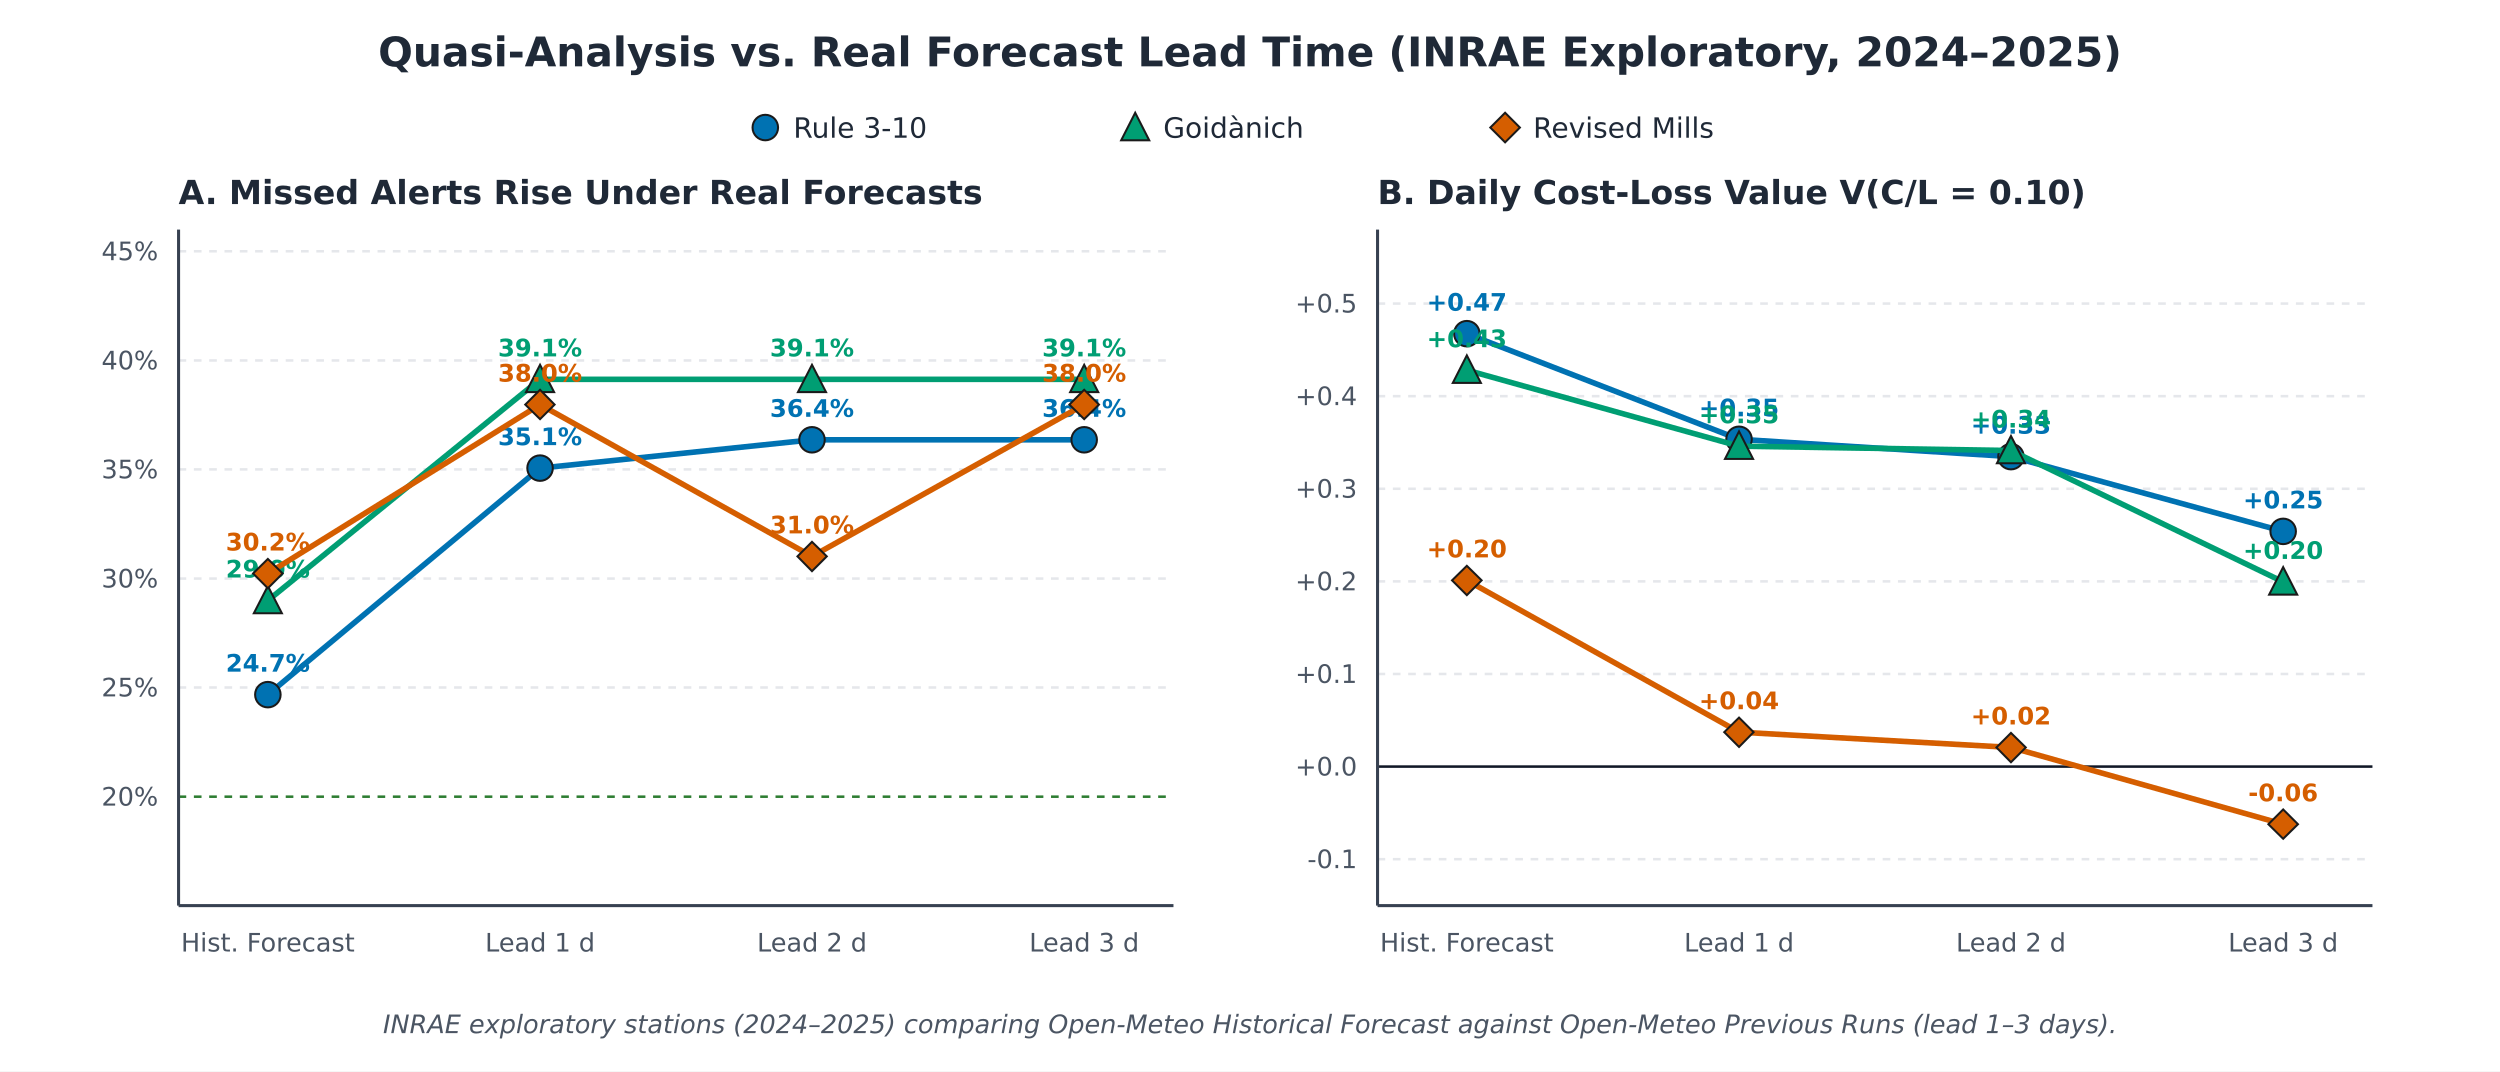
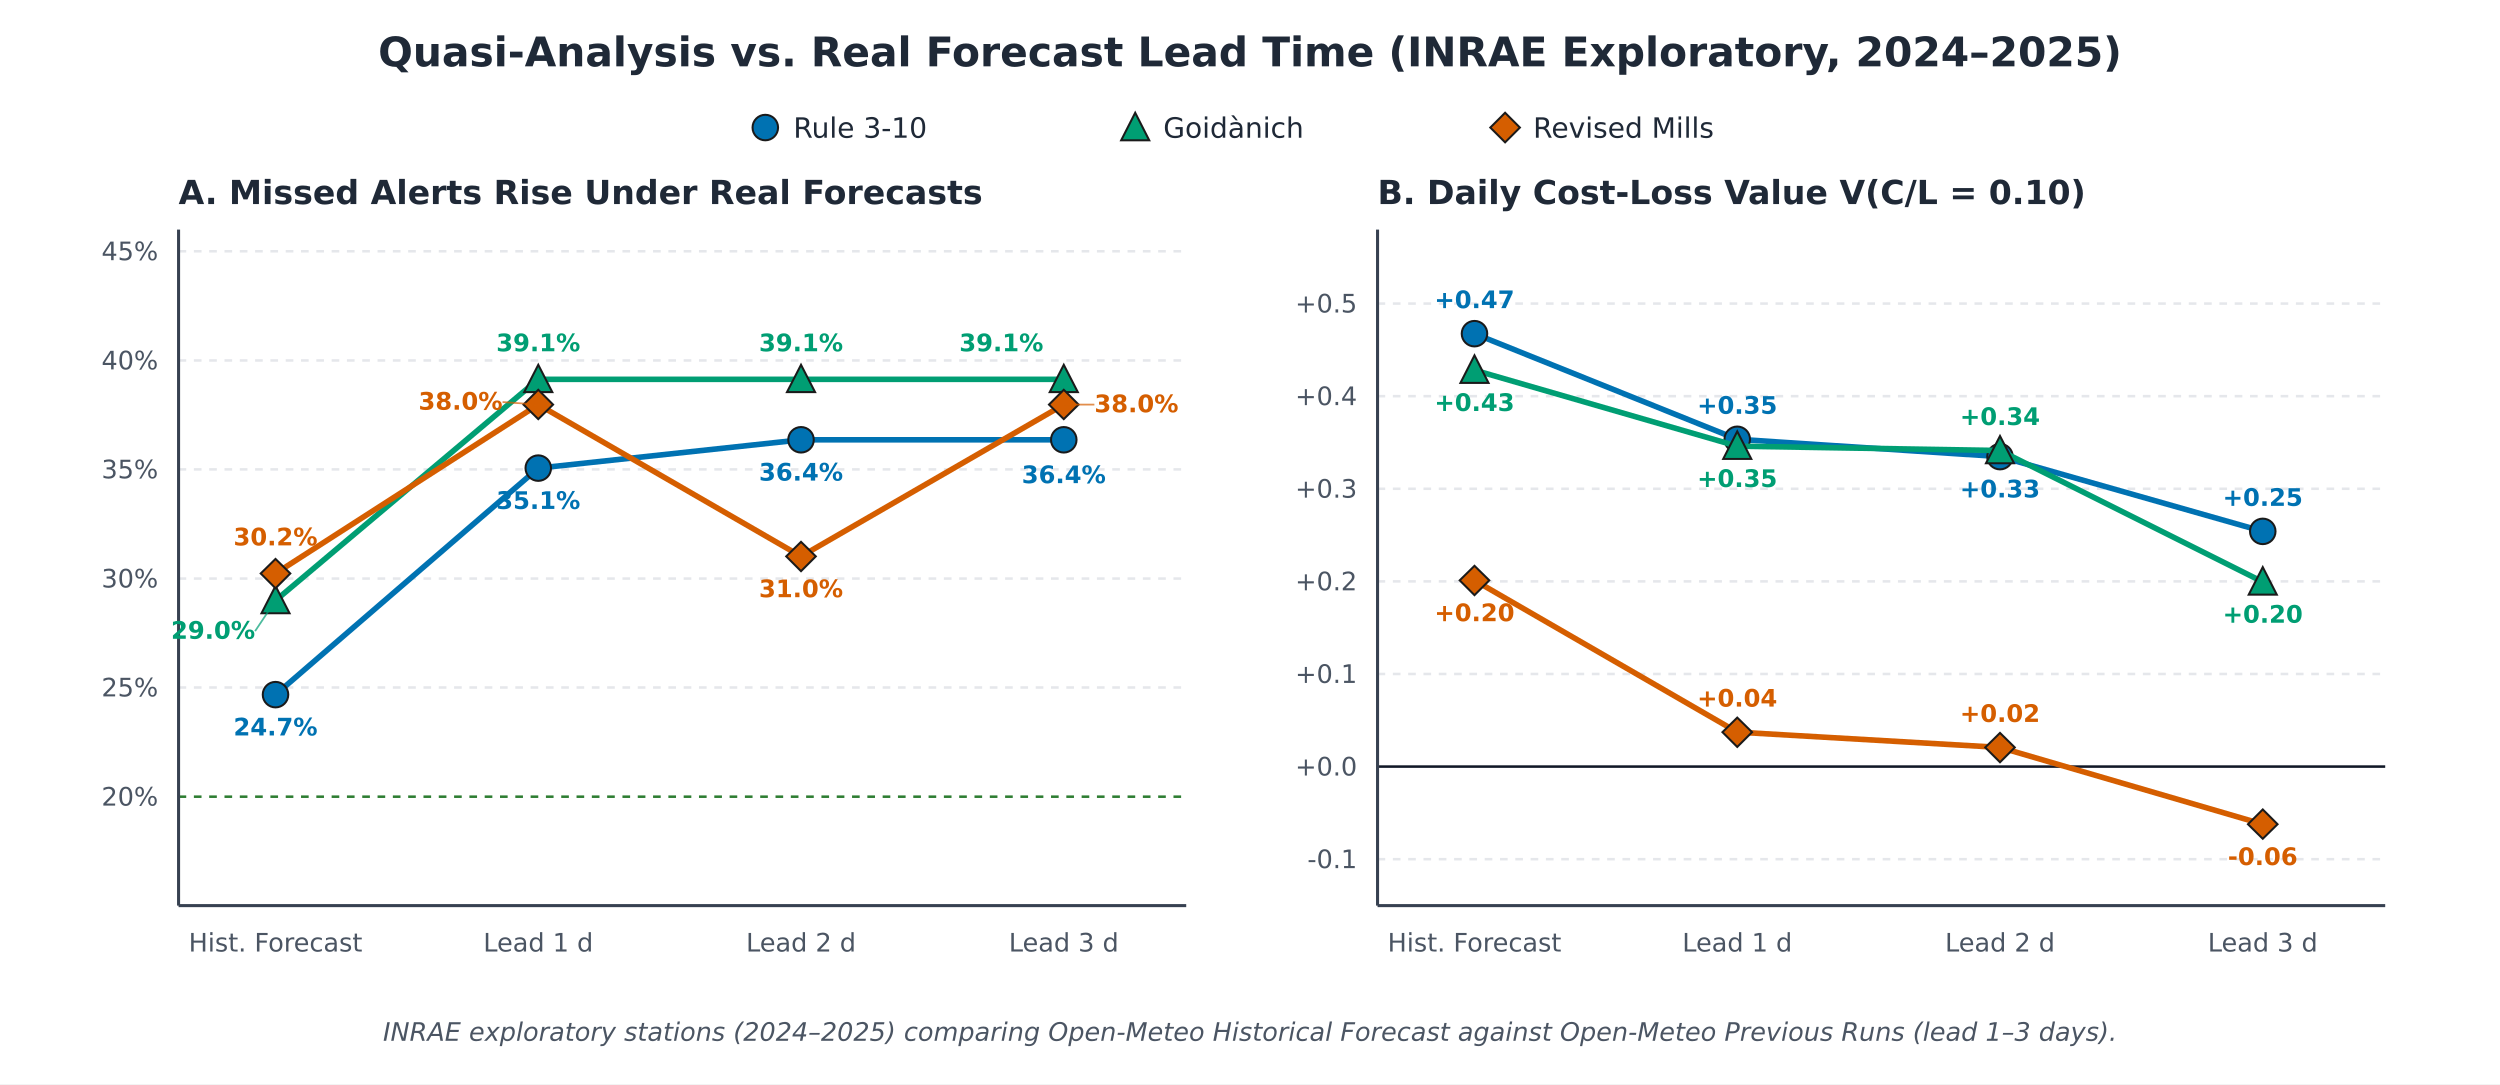
- <svg xmlns="http://www.w3.org/2000/svg" viewBox="0 0 980 420" width="980" height="420">
+ <svg xmlns="http://www.w3.org/2000/svg" viewBox="0 0 980 425" width="980" height="425">
  <style>
  text { font-family: "DejaVu Sans", "Segoe UI", Arial, sans-serif; fill: #1f2937; }
  .title { font-size: 16px; font-weight: 700; }
  .panel-title { font-size: 13px; font-weight: 700; }
  .axis-label { font-size: 11px; fill: #374151; }
  .tick { font-size: 10px; fill: #4b5563; }
  .ann { font-size: 9.5px; font-weight: 600; }
  .note { font-size: 10px; fill: #4b5563; font-style: italic; }
  .legend { font-size: 11px; }
</style>
-   <rect x="0" y="0" width="980" height="420" fill="#ffffff" />
+   <rect x="0" y="0" width="980" height="425" fill="#ffffff" />
  <text x="490.0" y="26" text-anchor="middle" class="title">Quasi-Analysis vs. Real Forecast Lead Time (INRAE Exploratory, 2024–2025)</text>
  <circle cx="300.0" cy="50.0" r="5.0" fill="#0072B2" stroke="#1a1a1a" stroke-width="0.8" />
  <text x="311" y="54" class="legend">Rule 3-10</text>
  <polygon points="445.0,44.2 439.5,55.0 450.5,55.0" fill="#009E73" stroke="#1a1a1a" stroke-width="0.8" />
  <text x="456" y="54" class="legend">Goidànich</text>
  <polygon points="590.0,44.2 595.8,50.0 590.0,55.8 584.2,50.0" fill="#D55E00" stroke="#1a1a1a" stroke-width="0.8" />
  <text x="601" y="54" class="legend">Revised Mills</text>
  <text x="70" y="80" class="panel-title">A. Missed Alerts Rise Under Real Forecasts</text>
-   <line x1="70" y1="312.3" x2="460" y2="312.3" stroke="#2e7d32" stroke-dasharray="3,3" />
+   <line x1="70" y1="312.3" x2="465" y2="312.3" stroke="#2e7d32" stroke-dasharray="3,3" />
  <text x="62" y="315.8" text-anchor="end" class="tick">20%</text>
-   <line x1="70" y1="269.5" x2="460" y2="269.5" stroke="#e5e7eb" stroke-dasharray="3,3" />
+   <line x1="70" y1="269.5" x2="465" y2="269.5" stroke="#e5e7eb" stroke-dasharray="3,3" />
  <text x="62" y="273.0" text-anchor="end" class="tick">25%</text>
-   <line x1="70" y1="226.8" x2="460" y2="226.8" stroke="#e5e7eb" stroke-dasharray="3,3" />
+   <line x1="70" y1="226.8" x2="465" y2="226.8" stroke="#e5e7eb" stroke-dasharray="3,3" />
  <text x="62" y="230.3" text-anchor="end" class="tick">30%</text>
-   <line x1="70" y1="184.0" x2="460" y2="184.0" stroke="#e5e7eb" stroke-dasharray="3,3" />
+   <line x1="70" y1="184.0" x2="465" y2="184.0" stroke="#e5e7eb" stroke-dasharray="3,3" />
  <text x="62" y="187.5" text-anchor="end" class="tick">35%</text>
-   <line x1="70" y1="141.3" x2="460" y2="141.3" stroke="#e5e7eb" stroke-dasharray="3,3" />
+   <line x1="70" y1="141.3" x2="465" y2="141.3" stroke="#e5e7eb" stroke-dasharray="3,3" />
  <text x="62" y="144.8" text-anchor="end" class="tick">40%</text>
-   <line x1="70" y1="98.5" x2="460" y2="98.5" stroke="#e5e7eb" stroke-dasharray="3,3" />
+   <line x1="70" y1="98.5" x2="465" y2="98.5" stroke="#e5e7eb" stroke-dasharray="3,3" />
  <text x="62" y="102.0" text-anchor="end" class="tick">45%</text>
  <line x1="70" y1="90" x2="70" y2="355" stroke="#374151" stroke-width="1.2" />
-   <line x1="70" y1="355" x2="460" y2="355" stroke="#374151" stroke-width="1.2" />
-   <text x="105.0" y="373" text-anchor="middle" class="tick">Hist. Forecast</text>
-   <text x="211.7" y="373" text-anchor="middle" class="tick">Lead 1 d</text>
-   <text x="318.3" y="373" text-anchor="middle" class="tick">Lead 2 d</text>
-   <text x="425.0" y="373" text-anchor="middle" class="tick">Lead 3 d</text>
-   <polyline points="105.0,272.3 211.7,183.5 318.3,172.4 425.0,172.4" fill="none" stroke="#0072B2" stroke-width="2.2" />
-   <circle cx="105.0" cy="272.3" r="5.0" fill="#0072B2" stroke="#1a1a1a" stroke-width="0.8" />
-   <text x="105.0" y="263.3" text-anchor="middle" class="ann" style="fill:#0072B2;">24.7%</text>
-   <circle cx="211.7" cy="183.5" r="5.0" fill="#0072B2" stroke="#1a1a1a" stroke-width="0.8" />
-   <text x="211.7" y="174.5" text-anchor="middle" class="ann" style="fill:#0072B2;">35.1%</text>
-   <circle cx="318.3" cy="172.4" r="5.0" fill="#0072B2" stroke="#1a1a1a" stroke-width="0.8" />
-   <text x="318.3" y="163.4" text-anchor="middle" class="ann" style="fill:#0072B2;">36.4%</text>
-   <circle cx="425.0" cy="172.4" r="5.0" fill="#0072B2" stroke="#1a1a1a" stroke-width="0.8" />
-   <text x="425.0" y="163.4" text-anchor="middle" class="ann" style="fill:#0072B2;">36.4%</text>
-   <polyline points="105.0,235.4 211.7,148.7 318.3,148.7 425.0,148.7" fill="none" stroke="#009E73" stroke-width="2.2" />
-   <polygon points="105.0,229.7 99.5,240.4 110.5,240.4" fill="#009E73" stroke="#1a1a1a" stroke-width="0.8" />
-   <text x="105.0" y="226.4" text-anchor="middle" class="ann" style="fill:#009E73;">29.0%</text>
-   <polygon points="211.7,143.0 206.2,153.7 217.2,153.7" fill="#009E73" stroke="#1a1a1a" stroke-width="0.8" />
-   <text x="211.7" y="139.7" text-anchor="middle" class="ann" style="fill:#009E73;">39.1%</text>
-   <polygon points="318.3,143.0 312.8,153.7 323.8,153.7" fill="#009E73" stroke="#1a1a1a" stroke-width="0.8" />
-   <text x="318.3" y="139.7" text-anchor="middle" class="ann" style="fill:#009E73;">39.1%</text>
-   <polygon points="425.0,143.0 419.5,153.7 430.5,153.7" fill="#009E73" stroke="#1a1a1a" stroke-width="0.8" />
-   <text x="425.0" y="139.7" text-anchor="middle" class="ann" style="fill:#009E73;">39.1%</text>
-   <polyline points="105.0,224.8 211.7,158.6 318.3,218.1 425.0,158.6" fill="none" stroke="#D55E00" stroke-width="2.2" />
-   <polygon points="105.0,219.1 110.8,224.8 105.0,230.6 99.2,224.8" fill="#D55E00" stroke="#1a1a1a" stroke-width="0.8" />
-   <text x="105.0" y="215.8" text-anchor="middle" class="ann" style="fill:#D55E00;">30.2%</text>
-   <polygon points="211.7,152.8 217.4,158.6 211.7,164.3 205.9,158.6" fill="#D55E00" stroke="#1a1a1a" stroke-width="0.8" />
-   <text x="211.7" y="149.6" text-anchor="middle" class="ann" style="fill:#D55E00;">38.0%</text>
-   <polygon points="318.3,212.4 324.1,218.1 318.3,223.9 312.6,218.1" fill="#D55E00" stroke="#1a1a1a" stroke-width="0.8" />
-   <text x="318.3" y="209.1" text-anchor="middle" class="ann" style="fill:#D55E00;">31.0%</text>
-   <polygon points="425.0,152.8 430.8,158.6 425.0,164.3 419.2,158.6" fill="#D55E00" stroke="#1a1a1a" stroke-width="0.8" />
-   <text x="425.0" y="149.6" text-anchor="middle" class="ann" style="fill:#D55E00;">38.0%</text>
+   <line x1="70" y1="355" x2="465" y2="355" stroke="#374151" stroke-width="1.2" />
+   <text x="108.0" y="373" text-anchor="middle" class="tick">Hist. Forecast</text>
+   <text x="211.0" y="373" text-anchor="middle" class="tick">Lead 1 d</text>
+   <text x="314.0" y="373" text-anchor="middle" class="tick">Lead 2 d</text>
+   <text x="417.0" y="373" text-anchor="middle" class="tick">Lead 3 d</text>
+   <polyline points="108.0,272.3 211.0,183.5 314.0,172.4 417.0,172.4" fill="none" stroke="#0072B2" stroke-width="2.2" />
+   <circle cx="108.0" cy="272.3" r="5.0" fill="#0072B2" stroke="#1a1a1a" stroke-width="0.8" />
+   <text x="108.0" y="288.3" text-anchor="middle" class="ann" style="fill:#0072B2;">24.7%</text>
+   <circle cx="211.0" cy="183.5" r="5.0" fill="#0072B2" stroke="#1a1a1a" stroke-width="0.8" />
+   <text x="211.0" y="199.5" text-anchor="middle" class="ann" style="fill:#0072B2;">35.1%</text>
+   <circle cx="314.0" cy="172.4" r="5.0" fill="#0072B2" stroke="#1a1a1a" stroke-width="0.8" />
+   <text x="314.0" y="188.4" text-anchor="middle" class="ann" style="fill:#0072B2;">36.4%</text>
+   <circle cx="417.0" cy="172.4" r="5.0" fill="#0072B2" stroke="#1a1a1a" stroke-width="0.8" />
+   <text x="417.0" y="189.4" text-anchor="middle" class="ann" style="fill:#0072B2;">36.4%</text>
+   <polyline points="108.0,235.4 211.0,148.7 314.0,148.7 417.0,148.7" fill="none" stroke="#009E73" stroke-width="2.2" />
+   <polygon points="108.0,229.7 102.5,240.4 113.5,240.4" fill="#009E73" stroke="#1a1a1a" stroke-width="0.8" />
+   <line x1="108.0" y1="235.4" x2="100.0" y2="247.4" stroke="#009E73" stroke-width="0.7" opacity="0.7" />
+   <text x="100.0" y="250.4" text-anchor="end" class="ann" style="fill:#009E73;">29.0%</text>
+   <polygon points="211.0,143.0 205.5,153.7 216.5,153.7" fill="#009E73" stroke="#1a1a1a" stroke-width="0.8" />
+   <text x="211.0" y="137.7" text-anchor="middle" class="ann" style="fill:#009E73;">39.1%</text>
+   <polygon points="314.0,143.0 308.5,153.7 319.5,153.7" fill="#009E73" stroke="#1a1a1a" stroke-width="0.8" />
+   <text x="314.0" y="137.7" text-anchor="middle" class="ann" style="fill:#009E73;">39.1%</text>
+   <polygon points="417.0,143.0 411.5,153.7 422.5,153.7" fill="#009E73" stroke="#1a1a1a" stroke-width="0.8" />
+   <text x="409.0" y="137.7" text-anchor="end" class="ann" style="fill:#009E73;">39.1%</text>
+   <polyline points="108.0,224.8 211.0,158.6 314.0,218.1 417.0,158.6" fill="none" stroke="#D55E00" stroke-width="2.2" />
+   <polygon points="108.0,219.1 113.8,224.8 108.0,230.6 102.2,224.8" fill="#D55E00" stroke="#1a1a1a" stroke-width="0.8" />
+   <text x="108.0" y="213.8" text-anchor="middle" class="ann" style="fill:#D55E00;">30.2%</text>
+   <polygon points="211.0,152.8 216.8,158.6 211.0,164.3 205.2,158.6" fill="#D55E00" stroke="#1a1a1a" stroke-width="0.8" />
+   <line x1="211.0" y1="158.6" x2="197.0" y2="157.6" stroke="#D55E00" stroke-width="0.7" opacity="0.7" />
+   <text x="197.0" y="160.6" text-anchor="end" class="ann" style="fill:#D55E00;">38.0%</text>
+   <polygon points="314.0,212.4 319.8,218.1 314.0,223.9 308.2,218.1" fill="#D55E00" stroke="#1a1a1a" stroke-width="0.8" />
+   <text x="314.0" y="234.1" text-anchor="middle" class="ann" style="fill:#D55E00;">31.0%</text>
+   <polygon points="417.0,152.8 422.8,158.6 417.0,164.3 411.2,158.6" fill="#D55E00" stroke="#1a1a1a" stroke-width="0.8" />
+   <line x1="417.0" y1="158.6" x2="429.0" y2="158.6" stroke="#D55E00" stroke-width="0.7" opacity="0.7" />
+   <text x="429.0" y="161.6" text-anchor="start" class="ann" style="fill:#D55E00;">38.0%</text>
  <text x="540" y="80" class="panel-title">B. Daily Cost-Loss Value V(C/L = 0.10)</text>
-   <line x1="540" y1="336.8" x2="930" y2="336.8" stroke="#e5e7eb" stroke-dasharray="3,3" />
+   <line x1="540" y1="336.8" x2="935" y2="336.8" stroke="#e5e7eb" stroke-dasharray="3,3" />
  <text x="532" y="340.3" text-anchor="end" class="tick">-0.1</text>
-   <line x1="540" y1="300.5" x2="930" y2="300.5" stroke="#111827" />
+   <line x1="540" y1="300.5" x2="935" y2="300.5" stroke="#111827" />
  <text x="532" y="304.0" text-anchor="end" class="tick">+0.0</text>
-   <line x1="540" y1="264.2" x2="930" y2="264.2" stroke="#e5e7eb" stroke-dasharray="3,3" />
+   <line x1="540" y1="264.2" x2="935" y2="264.2" stroke="#e5e7eb" stroke-dasharray="3,3" />
  <text x="532" y="267.7" text-anchor="end" class="tick">+0.1</text>
-   <line x1="540" y1="227.9" x2="930" y2="227.9" stroke="#e5e7eb" stroke-dasharray="3,3" />
+   <line x1="540" y1="227.9" x2="935" y2="227.9" stroke="#e5e7eb" stroke-dasharray="3,3" />
  <text x="532" y="231.4" text-anchor="end" class="tick">+0.2</text>
-   <line x1="540" y1="191.6" x2="930" y2="191.6" stroke="#e5e7eb" stroke-dasharray="3,3" />
+   <line x1="540" y1="191.6" x2="935" y2="191.6" stroke="#e5e7eb" stroke-dasharray="3,3" />
  <text x="532" y="195.1" text-anchor="end" class="tick">+0.3</text>
-   <line x1="540" y1="155.3" x2="930" y2="155.3" stroke="#e5e7eb" stroke-dasharray="3,3" />
+   <line x1="540" y1="155.3" x2="935" y2="155.3" stroke="#e5e7eb" stroke-dasharray="3,3" />
  <text x="532" y="158.8" text-anchor="end" class="tick">+0.4</text>
-   <line x1="540" y1="119.0" x2="930" y2="119.0" stroke="#e5e7eb" stroke-dasharray="3,3" />
+   <line x1="540" y1="119.0" x2="935" y2="119.0" stroke="#e5e7eb" stroke-dasharray="3,3" />
  <text x="532" y="122.5" text-anchor="end" class="tick">+0.5</text>
  <line x1="540" y1="90" x2="540" y2="355" stroke="#374151" stroke-width="1.2" />
-   <line x1="540" y1="355" x2="930" y2="355" stroke="#374151" stroke-width="1.2" />
-   <text x="575.0" y="373" text-anchor="middle" class="tick">Hist. Forecast</text>
-   <text x="681.7" y="373" text-anchor="middle" class="tick">Lead 1 d</text>
-   <text x="788.3" y="373" text-anchor="middle" class="tick">Lead 2 d</text>
-   <text x="895.0" y="373" text-anchor="middle" class="tick">Lead 3 d</text>
-   <polyline points="575.0,130.8 681.7,172.2 788.3,179.0 895.0,208.3" fill="none" stroke="#0072B2" stroke-width="2.2" />
-   <circle cx="575.0" cy="130.8" r="5.0" fill="#0072B2" stroke="#1a1a1a" stroke-width="0.8" />
-   <text x="575.0" y="121.8" text-anchor="middle" class="ann" style="fill:#0072B2;">+0.47</text>
-   <circle cx="681.7" cy="172.2" r="5.0" fill="#0072B2" stroke="#1a1a1a" stroke-width="0.8" />
-   <text x="681.7" y="163.2" text-anchor="middle" class="ann" style="fill:#0072B2;">+0.35</text>
-   <circle cx="788.3" cy="179.0" r="5.0" fill="#0072B2" stroke="#1a1a1a" stroke-width="0.8" />
-   <text x="788.3" y="170.0" text-anchor="middle" class="ann" style="fill:#0072B2;">+0.33</text>
-   <circle cx="895.0" cy="208.3" r="5.0" fill="#0072B2" stroke="#1a1a1a" stroke-width="0.8" />
-   <text x="895.0" y="199.3" text-anchor="middle" class="ann" style="fill:#0072B2;">+0.25</text>
-   <polyline points="575.0,145.1 681.7,174.9 788.3,176.6 895.0,228.1" fill="none" stroke="#009E73" stroke-width="2.2" />
-   <polygon points="575.0,139.3 569.5,150.1 580.5,150.1" fill="#009E73" stroke="#1a1a1a" stroke-width="0.8" />
-   <text x="575.0" y="136.1" text-anchor="middle" class="ann" style="fill:#009E73;">+0.43</text>
-   <polygon points="681.7,169.1 676.2,179.9 687.2,179.9" fill="#009E73" stroke="#1a1a1a" stroke-width="0.8" />
-   <text x="681.7" y="165.9" text-anchor="middle" class="ann" style="fill:#009E73;">+0.35</text>
-   <polygon points="788.3,170.9 782.8,181.6 793.8,181.6" fill="#009E73" stroke="#1a1a1a" stroke-width="0.8" />
-   <text x="788.3" y="167.6" text-anchor="middle" class="ann" style="fill:#009E73;">+0.34</text>
-   <polygon points="895.0,222.3 889.5,233.1 900.5,233.1" fill="#009E73" stroke="#1a1a1a" stroke-width="0.8" />
-   <text x="895.0" y="219.1" text-anchor="middle" class="ann" style="fill:#009E73;">+0.20</text>
-   <polyline points="575.0,227.5 681.7,287.0 788.3,293.0 895.0,323.1" fill="none" stroke="#D55E00" stroke-width="2.2" />
-   <polygon points="575.0,221.8 580.8,227.5 575.0,233.3 569.2,227.5" fill="#D55E00" stroke="#1a1a1a" stroke-width="0.8" />
-   <text x="575.0" y="218.5" text-anchor="middle" class="ann" style="fill:#D55E00;">+0.20</text>
-   <polygon points="681.7,281.3 687.4,287.0 681.7,292.8 675.9,287.0" fill="#D55E00" stroke="#1a1a1a" stroke-width="0.8" />
-   <text x="681.7" y="278.0" text-anchor="middle" class="ann" style="fill:#D55E00;">+0.04</text>
-   <polygon points="788.3,287.3 794.1,293.0 788.3,298.8 782.6,293.0" fill="#D55E00" stroke="#1a1a1a" stroke-width="0.8" />
-   <text x="788.3" y="284.0" text-anchor="middle" class="ann" style="fill:#D55E00;">+0.02</text>
-   <polygon points="895.0,317.3 900.8,323.1 895.0,328.8 889.2,323.1" fill="#D55E00" stroke="#1a1a1a" stroke-width="0.8" />
-   <text x="895.0" y="314.1" text-anchor="middle" class="ann" style="fill:#D55E00;">-0.06</text>
-   <text x="490.0" y="405" text-anchor="middle" class="note">INRAE exploratory stations (2024–2025) comparing Open-Meteo Historical Forecast against Open-Meteo Previous Runs (lead 1–3 days).</text>
+   <line x1="540" y1="355" x2="935" y2="355" stroke="#374151" stroke-width="1.2" />
+   <text x="578.0" y="373" text-anchor="middle" class="tick">Hist. Forecast</text>
+   <text x="681.0" y="373" text-anchor="middle" class="tick">Lead 1 d</text>
+   <text x="784.0" y="373" text-anchor="middle" class="tick">Lead 2 d</text>
+   <text x="887.0" y="373" text-anchor="middle" class="tick">Lead 3 d</text>
+   <polyline points="578.0,130.8 681.0,172.2 784.0,179.0 887.0,208.3" fill="none" stroke="#0072B2" stroke-width="2.2" />
+   <circle cx="578.0" cy="130.8" r="5.0" fill="#0072B2" stroke="#1a1a1a" stroke-width="0.8" />
+   <text x="578.0" y="120.8" text-anchor="middle" class="ann" style="fill:#0072B2;">+0.47</text>
+   <circle cx="681.0" cy="172.2" r="5.0" fill="#0072B2" stroke="#1a1a1a" stroke-width="0.8" />
+   <text x="681.0" y="162.2" text-anchor="middle" class="ann" style="fill:#0072B2;">+0.35</text>
+   <circle cx="784.0" cy="179.0" r="5.0" fill="#0072B2" stroke="#1a1a1a" stroke-width="0.8" />
+   <text x="784.0" y="195.0" text-anchor="middle" class="ann" style="fill:#0072B2;">+0.33</text>
+   <circle cx="887.0" cy="208.3" r="5.0" fill="#0072B2" stroke="#1a1a1a" stroke-width="0.8" />
+   <text x="887.0" y="198.3" text-anchor="middle" class="ann" style="fill:#0072B2;">+0.25</text>
+   <polyline points="578.0,145.1 681.0,174.9 784.0,176.6 887.0,228.1" fill="none" stroke="#009E73" stroke-width="2.2" />
+   <polygon points="578.0,139.3 572.5,150.1 583.5,150.1" fill="#009E73" stroke="#1a1a1a" stroke-width="0.8" />
+   <text x="578.0" y="161.1" text-anchor="middle" class="ann" style="fill:#009E73;">+0.43</text>
+   <polygon points="681.0,169.1 675.5,179.9 686.5,179.9" fill="#009E73" stroke="#1a1a1a" stroke-width="0.8" />
+   <text x="681.0" y="190.9" text-anchor="middle" class="ann" style="fill:#009E73;">+0.35</text>
+   <polygon points="784.0,170.9 778.5,181.6 789.5,181.6" fill="#009E73" stroke="#1a1a1a" stroke-width="0.8" />
+   <text x="784.0" y="166.6" text-anchor="middle" class="ann" style="fill:#009E73;">+0.34</text>
+   <polygon points="887.0,222.3 881.5,233.1 892.5,233.1" fill="#009E73" stroke="#1a1a1a" stroke-width="0.8" />
+   <text x="887.0" y="244.1" text-anchor="middle" class="ann" style="fill:#009E73;">+0.20</text>
+   <polyline points="578.0,227.5 681.0,287.0 784.0,293.0 887.0,323.1" fill="none" stroke="#D55E00" stroke-width="2.2" />
+   <polygon points="578.0,221.8 583.8,227.5 578.0,233.3 572.2,227.5" fill="#D55E00" stroke="#1a1a1a" stroke-width="0.8" />
+   <text x="578.0" y="243.5" text-anchor="middle" class="ann" style="fill:#D55E00;">+0.20</text>
+   <polygon points="681.0,281.3 686.8,287.0 681.0,292.8 675.2,287.0" fill="#D55E00" stroke="#1a1a1a" stroke-width="0.8" />
+   <text x="681.0" y="277.0" text-anchor="middle" class="ann" style="fill:#D55E00;">+0.04</text>
+   <polygon points="784.0,287.3 789.8,293.0 784.0,298.8 778.2,293.0" fill="#D55E00" stroke="#1a1a1a" stroke-width="0.8" />
+   <text x="784.0" y="283.0" text-anchor="middle" class="ann" style="fill:#D55E00;">+0.02</text>
+   <polygon points="887.0,317.3 892.8,323.1 887.0,328.8 881.2,323.1" fill="#D55E00" stroke="#1a1a1a" stroke-width="0.8" />
+   <text x="887.0" y="339.1" text-anchor="middle" class="ann" style="fill:#D55E00;">-0.06</text>
+   <text x="490.0" y="408" text-anchor="middle" class="note">INRAE exploratory stations (2024–2025) comparing Open-Meteo Historical Forecast against Open-Meteo Previous Runs (lead 1–3 days).</text>
</svg>
